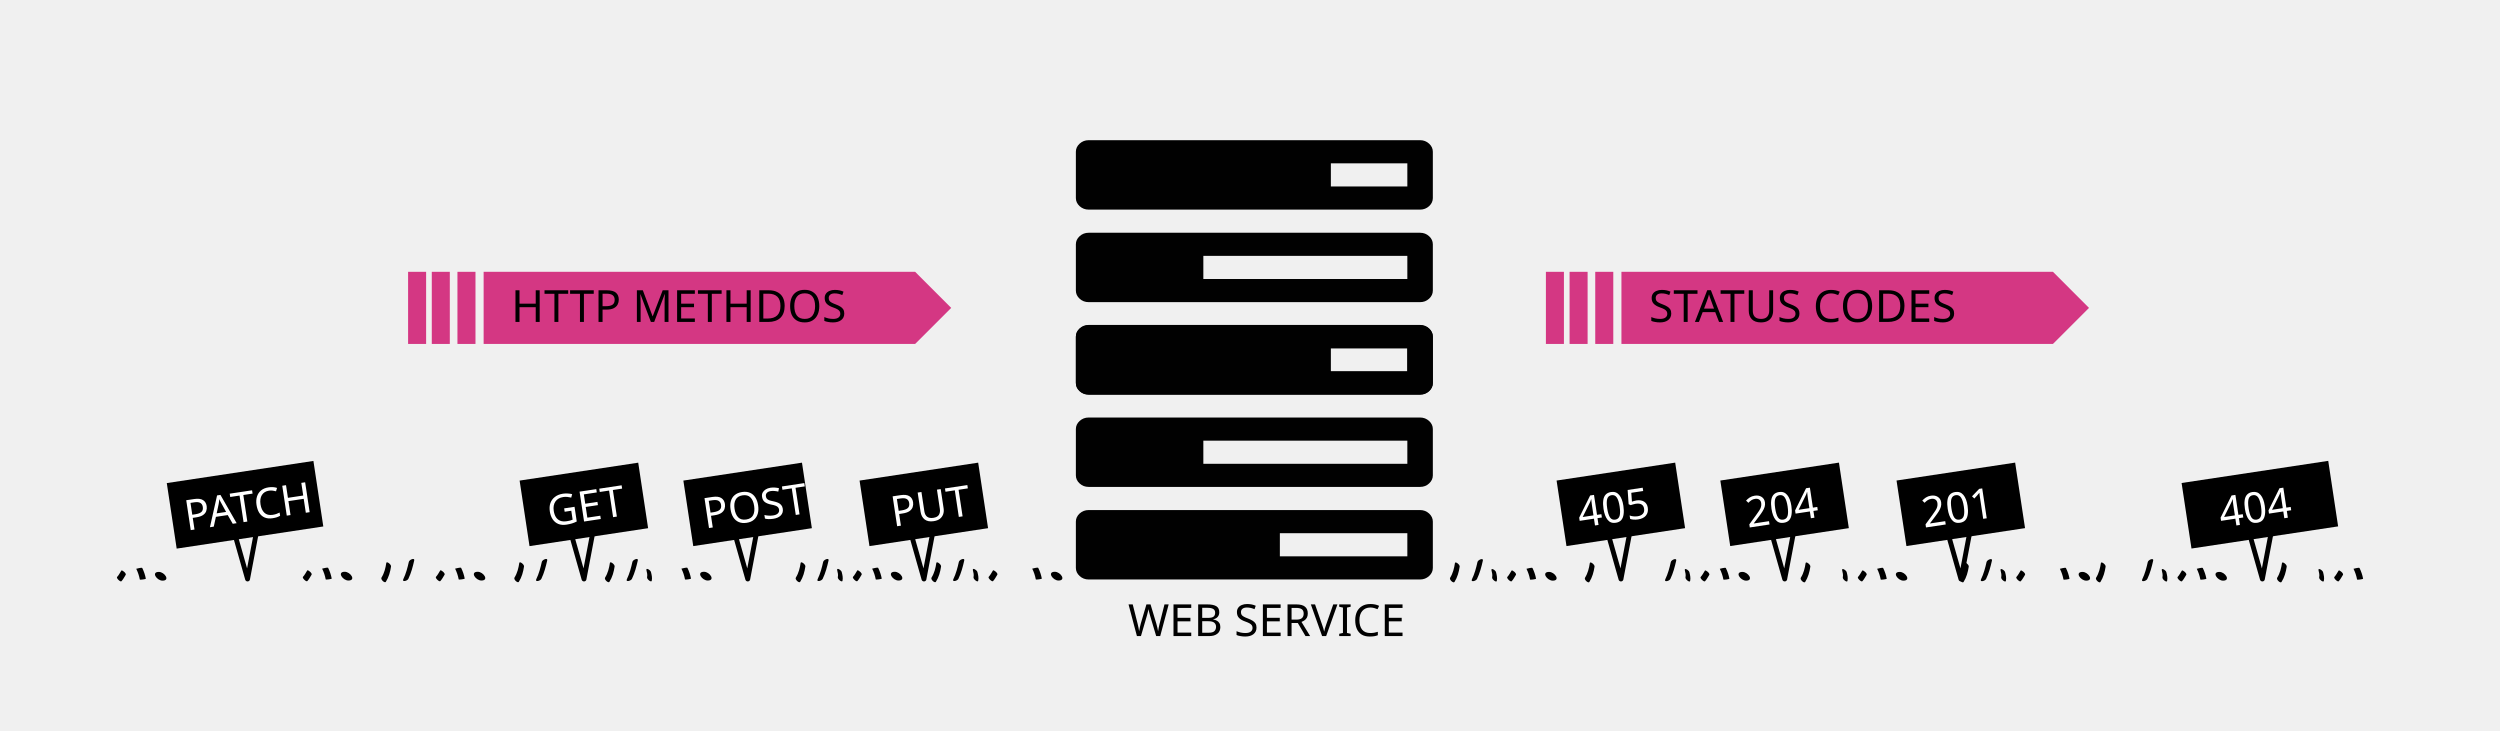
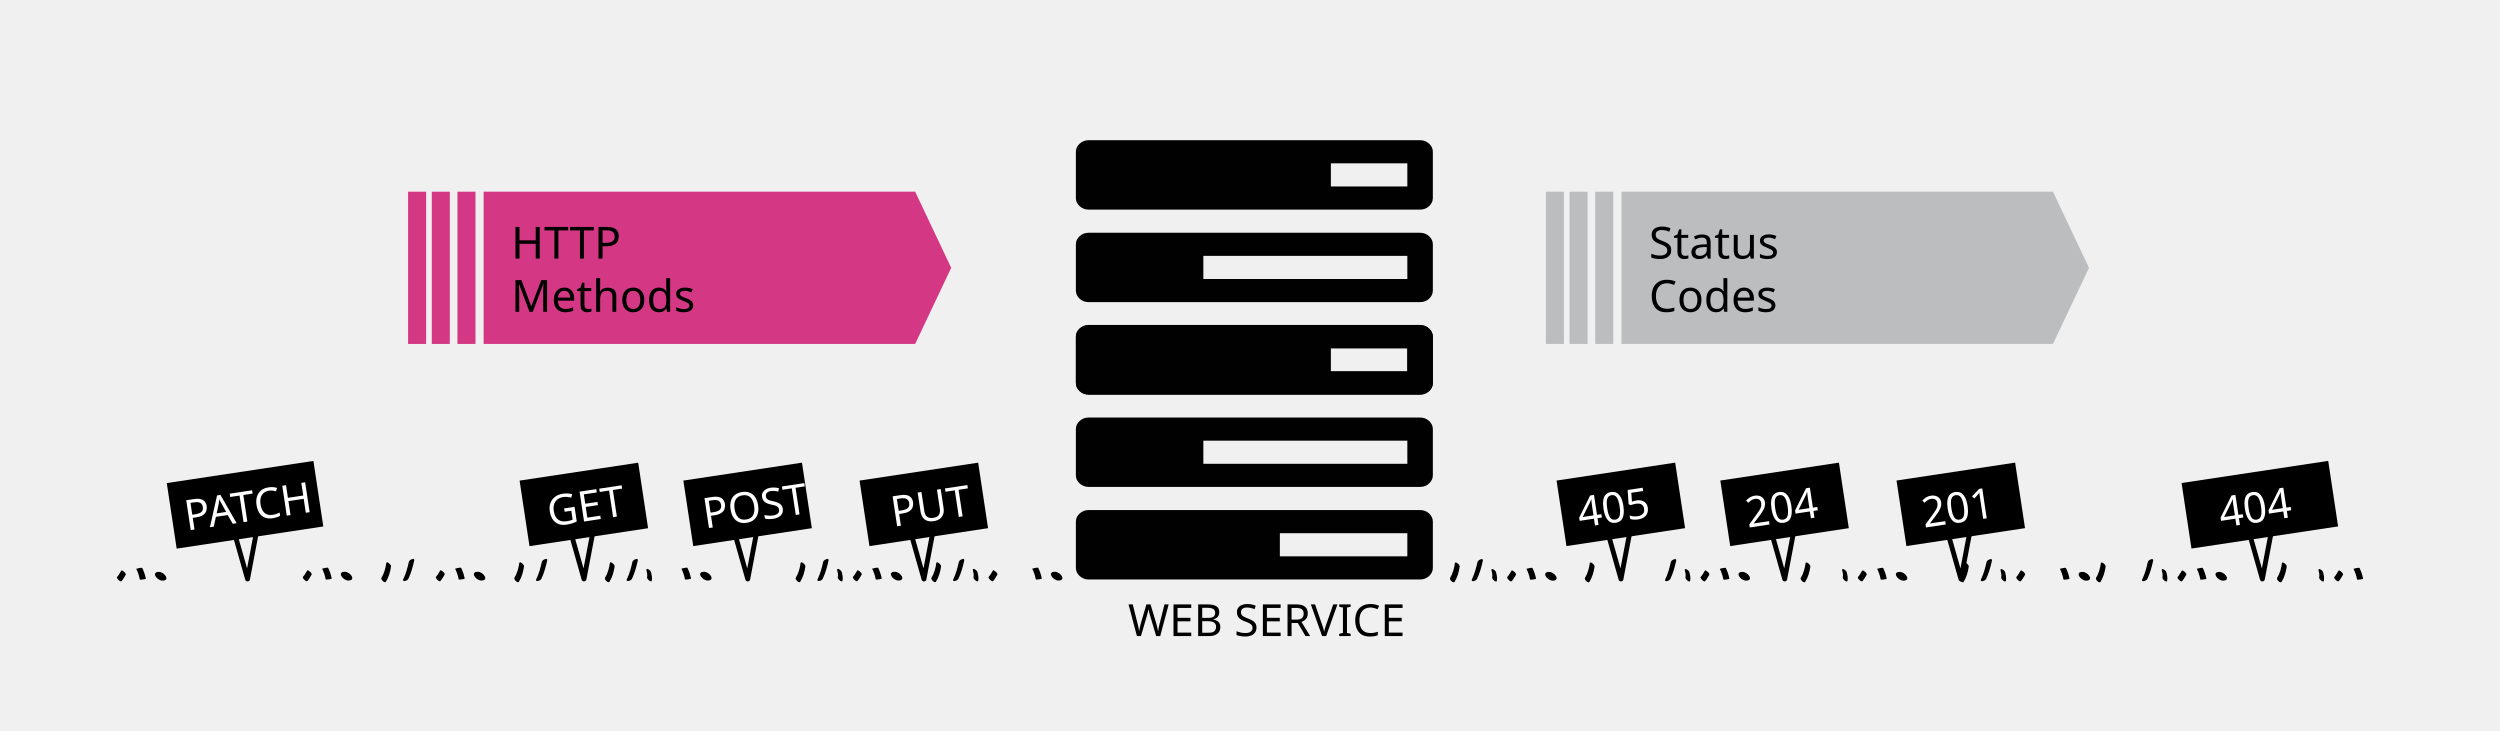
<svg xmlns="http://www.w3.org/2000/svg" version="1.1" id="Layer_2" x="0px" y="0px" width="513px" height="150px" viewBox="0 0 513 150" enable-background="new 0 0 513 150" xml:space="preserve">
  <g>
    <g>
-       <path d="M192.038,119.399c0.608-0.961,0.901-2.037,1.07-3.153c0.064-0.425-0.907-1.154-0.971-0.734    c-0.158,1.047-0.412,2.102-0.984,3.005C190.903,118.911,191.83,119.728,192.038,119.399L192.038,119.399z" />
+       <path d="M192.038,119.398c0.608-0.961,0.901-2.037,1.07-3.152c0.064-0.426-0.907-1.154-0.971-0.734    c-0.158,1.047-0.412,2.103-0.984,3.006C190.903,118.911,191.83,119.729,192.038,119.398L192.038,119.398z" />
    </g>
  </g>
  <g>
    <g>
      <path d="M196.66,118.78c0.581-1.205,0.915-2.483,1.207-3.784c0.138-0.617-1.004-0.16-1.107,0.301    c-0.273,1.221-0.588,2.413-1.135,3.544C195.304,119.508,196.451,119.212,196.66,118.78L196.66,118.78z" />
    </g>
  </g>
  <g>
    <g>
-       <path d="M200.726,119.184c0.131-0.634-0.009-1.203-0.165-1.818c-0.093-0.368-1.092-1.012-0.92-0.334    c0.121,0.479,0.228,0.913,0.126,1.406C199.683,118.842,200.642,119.592,200.726,119.184L200.726,119.184z" />
-     </g>
-   </g>
-   <g>
-     <g>
-       <path d="M203.772,119.247c0.37-0.396,0.593-0.867,0.88-1.319c0.189-0.297-0.767-1.075-0.895-0.873    c-0.288,0.453-0.51,0.924-0.88,1.319C202.668,118.599,203.57,119.463,203.772,119.247L203.772,119.247z" />
-     </g>
-   </g>
-   <g>
-     <g>
-       <path d="M213.783,118.736c-0.14-0.771-0.389-1.497-0.732-2.199c-0.098-0.201-1.226,0.18-1.24,0.148    c0.343,0.703,0.592,1.429,0.732,2.199C212.564,119.007,213.797,118.812,213.783,118.736L213.783,118.736z" />
+       <path d="M200.726,119.184c0.131-0.634-0.009-1.203-0.165-1.817c-0.093-0.368-1.092-1.013-0.92-0.334    c0.121,0.479,0.228,0.913,0.126,1.405C199.683,118.842,200.642,119.592,200.726,119.184L200.726,119.184z" />
+     </g>
+   </g>
+   <g>
+     <g>
+       <path d="M203.772,119.247c0.37-0.396,0.593-0.867,0.88-1.319c0.189-0.297-0.767-1.074-0.895-0.873    c-0.288,0.453-0.51,0.924-0.88,1.319C202.668,118.6,203.57,119.463,203.772,119.247L203.772,119.247z" />
+     </g>
+   </g>
+   <g>
+     <g>
+       <path d="M213.783,118.736c-0.14-0.771-0.389-1.497-0.732-2.199c-0.098-0.201-1.226,0.18-1.24,0.148    c0.343,0.703,0.592,1.429,0.732,2.198C212.564,119.007,213.797,118.812,213.783,118.736L213.783,118.736z" />
    </g>
  </g>
  <g>
    <g>
      <path d="M217.206,119.124c1.636,0,0.419-1.797-0.756-1.797C214.814,117.327,216.031,119.124,217.206,119.124L217.206,119.124z" />
    </g>
  </g>
  <g>
    <g>
-       <path d="M164.193,119.399c0.608-0.961,0.901-2.037,1.07-3.153c0.064-0.425-0.907-1.154-0.971-0.734    c-0.158,1.047-0.412,2.102-0.984,3.005C163.059,118.911,163.985,119.728,164.193,119.399L164.193,119.399z" />
+       <path d="M164.193,119.398c0.608-0.961,0.901-2.037,1.07-3.152c0.064-0.426-0.907-1.154-0.971-0.734    c-0.158,1.047-0.412,2.103-0.984,3.006C163.059,118.911,163.985,119.729,164.193,119.398L164.193,119.398z" />
    </g>
  </g>
  <g>
    <g>
      <path d="M168.815,118.78c0.581-1.205,0.915-2.483,1.207-3.784c0.138-0.617-1.004-0.16-1.107,0.301    c-0.273,1.221-0.588,2.413-1.135,3.544C167.459,119.508,168.606,119.212,168.815,118.78L168.815,118.78z" />
    </g>
  </g>
  <g>
    <g>
-       <path d="M172.881,119.184c0.131-0.634-0.009-1.203-0.165-1.818c-0.093-0.368-1.092-1.012-0.92-0.334    c0.121,0.479,0.228,0.913,0.126,1.406C171.838,118.842,172.797,119.592,172.881,119.184L172.881,119.184z" />
-     </g>
-   </g>
-   <g>
-     <g>
-       <path d="M175.928,119.247c0.37-0.396,0.593-0.867,0.88-1.319c0.189-0.297-0.767-1.075-0.895-0.873    c-0.288,0.453-0.51,0.924-0.88,1.319C174.823,118.599,175.726,119.463,175.928,119.247L175.928,119.247z" />
-     </g>
-   </g>
-   <g>
-     <g>
-       <path d="M180.938,118.736c-0.14-0.771-0.389-1.497-0.732-2.199c-0.098-0.201-1.226,0.18-1.24,0.148    c0.343,0.703,0.592,1.429,0.732,2.199C179.72,119.007,180.952,118.812,180.938,118.736L180.938,118.736z" />
+       <path d="M172.881,119.184c0.131-0.634-0.009-1.203-0.165-1.817c-0.093-0.368-1.092-1.013-0.92-0.334    c0.121,0.479,0.228,0.913,0.126,1.405C171.838,118.842,172.797,119.592,172.881,119.184L172.881,119.184z" />
+     </g>
+   </g>
+   <g>
+     <g>
+       <path d="M175.928,119.247c0.37-0.396,0.593-0.867,0.88-1.319c0.189-0.297-0.767-1.074-0.895-0.873    c-0.288,0.453-0.51,0.924-0.88,1.319C174.823,118.6,175.726,119.463,175.928,119.247L175.928,119.247z" />
+     </g>
+   </g>
+   <g>
+     <g>
+       <path d="M180.938,118.736c-0.14-0.771-0.389-1.497-0.732-2.199c-0.098-0.201-1.226,0.18-1.24,0.148    c0.343,0.703,0.592,1.429,0.732,2.198C179.72,119.007,180.952,118.812,180.938,118.736L180.938,118.736z" />
    </g>
  </g>
  <g>
    <g>
      <path d="M184.361,119.124c1.636,0,0.419-1.797-0.756-1.797C181.97,117.327,183.187,119.124,184.361,119.124L184.361,119.124z" />
    </g>
  </g>
  <g>
    <g>
-       <path d="M106.46,119.399c0.608-0.961,0.901-2.037,1.07-3.153c0.064-0.425-0.907-1.154-0.971-0.734    c-0.158,1.047-0.412,2.102-0.984,3.005C105.325,118.911,106.252,119.728,106.46,119.399L106.46,119.399z" />
+       <path d="M106.46,119.398c0.608-0.961,0.901-2.037,1.07-3.152c0.064-0.426-0.907-1.154-0.971-0.734    c-0.158,1.047-0.412,2.103-0.984,3.006C105.325,118.911,106.252,119.729,106.46,119.398L106.46,119.398z" />
    </g>
  </g>
  <g>
    <g>
      <path d="M111.082,118.78c0.581-1.205,0.915-2.483,1.207-3.784c0.138-0.617-1.004-0.16-1.107,0.301    c-0.273,1.221-0.588,2.413-1.135,3.544C109.726,119.508,110.873,119.212,111.082,118.78L111.082,118.78z" />
    </g>
  </g>
  <g>
    <g>
-       <path d="M90.35,119.247c0.37-0.396,0.593-0.867,0.88-1.319c0.189-0.297-0.767-1.075-0.895-0.873    c-0.288,0.453-0.51,0.924-0.88,1.319C89.245,118.599,90.147,119.463,90.35,119.247L90.35,119.247z" />
-     </g>
-   </g>
-   <g>
-     <g>
-       <path d="M95.36,118.736c-0.14-0.771-0.389-1.497-0.732-2.199c-0.098-0.201-1.226,0.18-1.24,0.148    c0.343,0.703,0.592,1.429,0.732,2.199C94.142,119.007,95.374,118.812,95.36,118.736L95.36,118.736z" />
+       <path d="M90.35,119.247c0.37-0.396,0.593-0.867,0.88-1.319c0.189-0.297-0.767-1.074-0.895-0.873    c-0.288,0.453-0.51,0.924-0.88,1.319C89.245,118.6,90.147,119.463,90.35,119.247L90.35,119.247z" />
+     </g>
+   </g>
+   <g>
+     <g>
+       <path d="M95.36,118.736c-0.14-0.771-0.389-1.497-0.732-2.199c-0.098-0.201-1.226,0.18-1.24,0.148    c0.343,0.703,0.592,1.429,0.732,2.198C94.142,119.007,95.374,118.812,95.36,118.736L95.36,118.736z" />
    </g>
  </g>
  <g>
    <g>
      <path d="M98.783,119.124c1.636,0,0.419-1.797-0.756-1.797C96.392,117.327,97.608,119.124,98.783,119.124L98.783,119.124z" />
    </g>
  </g>
  <g>
    <g>
-       <path d="M79.17,119.399c0.608-0.961,0.901-2.037,1.07-3.153c0.064-0.425-0.907-1.154-0.971-0.734    c-0.158,1.047-0.412,2.102-0.984,3.005C78.036,118.911,78.962,119.728,79.17,119.399L79.17,119.399z" />
+       <path d="M79.17,119.398c0.608-0.961,0.901-2.037,1.07-3.152c0.064-0.426-0.907-1.154-0.971-0.734    c-0.158,1.047-0.412,2.103-0.984,3.006C78.036,118.911,78.962,119.729,79.17,119.398L79.17,119.398z" />
    </g>
  </g>
  <g>
    <g>
      <path d="M83.792,118.78c0.581-1.205,0.915-2.483,1.207-3.784c0.138-0.617-1.004-0.16-1.107,0.301    c-0.273,1.221-0.588,2.413-1.135,3.544C82.436,119.508,83.583,119.212,83.792,118.78L83.792,118.78z" />
    </g>
  </g>
  <g>
    <g>
-       <path d="M63.06,119.247c0.37-0.396,0.593-0.867,0.88-1.319c0.189-0.297-0.767-1.075-0.895-0.873    c-0.288,0.453-0.51,0.924-0.88,1.319C61.956,118.599,62.858,119.463,63.06,119.247L63.06,119.247z" />
-     </g>
-   </g>
-   <g>
-     <g>
-       <path d="M68.071,118.736c-0.14-0.771-0.389-1.497-0.732-2.199c-0.098-0.201-1.226,0.18-1.24,0.148    c0.343,0.703,0.592,1.429,0.732,2.199C66.852,119.007,68.084,118.812,68.071,118.736L68.071,118.736z" />
+       <path d="M63.06,119.247c0.37-0.396,0.593-0.867,0.88-1.319c0.189-0.297-0.767-1.074-0.895-0.873    c-0.288,0.453-0.51,0.924-0.88,1.319C61.956,118.6,62.858,119.463,63.06,119.247L63.06,119.247z" />
+     </g>
+   </g>
+   <g>
+     <g>
+       <path d="M68.071,118.736c-0.14-0.771-0.389-1.497-0.732-2.199c-0.098-0.201-1.226,0.18-1.24,0.148    c0.343,0.703,0.592,1.429,0.732,2.198C66.852,119.007,68.084,118.812,68.071,118.736L68.071,118.736z" />
    </g>
  </g>
  <g>
    <g>
      <path d="M71.494,119.124c1.636,0,0.419-1.797-0.756-1.797C69.102,117.327,70.319,119.124,71.494,119.124L71.494,119.124z" />
    </g>
  </g>
  <g>
    <g>
-       <path d="M125.051,119.399c0.608-0.961,0.901-2.037,1.07-3.153c0.064-0.425-0.907-1.154-0.971-0.734    c-0.158,1.047-0.412,2.102-0.984,3.005C123.916,118.911,124.843,119.728,125.051,119.399L125.051,119.399z" />
+       <path d="M125.051,119.398c0.608-0.961,0.901-2.037,1.07-3.152c0.064-0.426-0.907-1.154-0.971-0.734    c-0.158,1.047-0.412,2.103-0.984,3.006C123.916,118.911,124.843,119.729,125.051,119.398L125.051,119.398z" />
    </g>
  </g>
  <g>
    <g>
      <path d="M129.673,118.78c0.581-1.205,0.915-2.483,1.207-3.784c0.138-0.617-1.004-0.16-1.107,0.301    c-0.273,1.221-0.588,2.413-1.135,3.544C128.316,119.508,129.464,119.212,129.673,118.78L129.673,118.78z" />
    </g>
  </g>
  <g>
    <g>
-       <path d="M133.738,119.184c0.131-0.634-0.009-1.203-0.165-1.818c-0.093-0.368-1.092-1.012-0.92-0.334    c0.121,0.479,0.228,0.913,0.126,1.406C132.695,118.842,133.654,119.592,133.738,119.184L133.738,119.184z" />
-     </g>
-   </g>
-   <g>
-     <g>
-       <path d="M141.796,118.736c-0.14-0.771-0.389-1.497-0.732-2.199c-0.098-0.201-1.226,0.18-1.24,0.148    c0.343,0.703,0.592,1.429,0.732,2.199C140.577,119.007,141.81,118.812,141.796,118.736L141.796,118.736z" />
+       <path d="M133.738,119.184c0.131-0.634-0.009-1.203-0.165-1.817c-0.093-0.368-1.092-1.013-0.92-0.334    c0.121,0.479,0.228,0.913,0.126,1.405C132.695,118.842,133.654,119.592,133.738,119.184L133.738,119.184z" />
+     </g>
+   </g>
+   <g>
+     <g>
+       <path d="M141.796,118.736c-0.14-0.771-0.389-1.497-0.732-2.199c-0.098-0.201-1.226,0.18-1.24,0.148    c0.343,0.703,0.592,1.429,0.732,2.198C140.577,119.007,141.81,118.812,141.796,118.736L141.796,118.736z" />
    </g>
  </g>
  <g>
    <g>
      <path d="M145.219,119.124c1.636,0,0.419-1.797-0.756-1.797C142.827,117.327,144.044,119.124,145.219,119.124L145.219,119.124z" />
    </g>
  </g>
  <g>
    <g>
-       <path d="M298.456,119.427c0.608-0.96,0.901-2.036,1.07-3.152c0.064-0.425-0.907-1.154-0.971-0.734    c-0.158,1.046-0.412,2.101-0.984,3.004C297.321,118.938,298.248,119.755,298.456,119.427L298.456,119.427z" />
-     </g>
-   </g>
-   <g>
-     <g>
-       <path d="M303.077,118.808c0.582-1.204,0.916-2.483,1.208-3.783c0.138-0.617-1.004-0.16-1.107,0.301    c-0.273,1.221-0.588,2.412-1.136,3.543C301.72,119.535,302.868,119.239,303.077,118.808L303.077,118.808z" />
-     </g>
-   </g>
-   <g>
-     <g>
-       <path d="M307.144,119.211c0.131-0.634-0.01-1.203-0.165-1.818c-0.093-0.368-1.092-1.012-0.92-0.334    c0.12,0.479,0.228,0.913,0.126,1.406C306.101,118.869,307.06,119.619,307.144,119.211L307.144,119.211z" />
-     </g>
-   </g>
-   <g>
-     <g>
-       <path d="M310.19,119.274c0.371-0.395,0.592-0.866,0.88-1.318c0.189-0.297-0.766-1.075-0.895-0.873    c-0.288,0.452-0.51,0.924-0.88,1.318C309.086,118.626,309.987,119.49,310.19,119.274L310.19,119.274z" />
-     </g>
-   </g>
-   <g>
-     <g>
-       <path d="M315.201,118.764c-0.14-0.77-0.389-1.496-0.732-2.198c-0.099-0.202-1.226,0.18-1.24,0.148    c0.343,0.702,0.592,1.429,0.732,2.198C313.982,119.034,315.215,118.839,315.201,118.764L315.201,118.764z" />
-     </g>
-   </g>
-   <g>
-     <g>
-       <path d="M318.624,119.151c1.636,0,0.419-1.797-0.756-1.797C316.232,117.354,317.449,119.151,318.624,119.151L318.624,119.151z" />
-     </g>
-   </g>
-   <g>
-     <g>
-       <path d="M326.132,119.427c0.608-0.96,0.901-2.036,1.07-3.152c0.064-0.425-0.907-1.154-0.971-0.734    c-0.158,1.046-0.412,2.101-0.984,3.004C324.997,118.938,325.924,119.755,326.132,119.427L326.132,119.427z" />
-     </g>
-   </g>
-   <g>
-     <g>
-       <path d="M342.753,118.808c0.582-1.204,0.916-2.483,1.208-3.783c0.138-0.617-1.004-0.16-1.107,0.301    c-0.273,1.221-0.588,2.412-1.136,3.543C341.396,119.535,342.544,119.239,342.753,118.808L342.753,118.808z" />
-     </g>
-   </g>
-   <g>
-     <g>
-       <path d="M346.819,119.211c0.131-0.634-0.01-1.203-0.165-1.818c-0.093-0.368-1.092-1.012-0.92-0.334    c0.12,0.479,0.228,0.913,0.126,1.406C345.776,118.869,346.735,119.619,346.819,119.211L346.819,119.211z" />
-     </g>
-   </g>
-   <g>
-     <g>
-       <path d="M349.866,119.274c0.371-0.395,0.592-0.866,0.88-1.318c0.189-0.297-0.766-1.075-0.895-0.873    c-0.288,0.452-0.51,0.924-0.88,1.318C348.762,118.626,349.663,119.49,349.866,119.274L349.866,119.274z" />
-     </g>
-   </g>
-   <g>
-     <g>
-       <path d="M354.877,118.764c-0.14-0.77-0.389-1.496-0.732-2.198c-0.099-0.202-1.226,0.18-1.24,0.148    c0.343,0.702,0.592,1.429,0.732,2.198C353.658,119.034,354.891,118.839,354.877,118.764L354.877,118.764z" />
-     </g>
-   </g>
-   <g>
-     <g>
-       <path d="M358.3,119.151c1.636,0,0.419-1.797-0.756-1.797C355.908,117.354,357.125,119.151,358.3,119.151L358.3,119.151z" />
-     </g>
-   </g>
-   <g>
-     <g>
-       <path d="M370.415,119.427c0.608-0.96,0.901-2.036,1.07-3.152c0.064-0.425-0.907-1.154-0.971-0.734    c-0.158,1.046-0.412,2.101-0.984,3.004C369.28,118.938,370.207,119.755,370.415,119.427L370.415,119.427z" />
-     </g>
-   </g>
-   <g>
-     <g>
-       <path d="M379.103,119.211c0.131-0.634-0.01-1.203-0.165-1.818c-0.093-0.368-1.092-1.012-0.92-0.334    c0.12,0.479,0.228,0.913,0.126,1.406C378.06,118.869,379.019,119.619,379.103,119.211L379.103,119.211z" />
-     </g>
-   </g>
-   <g>
-     <g>
-       <path d="M382.149,119.274c0.371-0.395,0.592-0.866,0.88-1.318c0.189-0.297-0.766-1.075-0.895-0.873    c-0.288,0.452-0.51,0.924-0.88,1.318C381.045,118.626,381.946,119.49,382.149,119.274L382.149,119.274z" />
-     </g>
-   </g>
-   <g>
-     <g>
-       <path d="M387.16,118.764c-0.14-0.77-0.389-1.496-0.732-2.198c-0.099-0.202-1.226,0.18-1.24,0.148    c0.343,0.702,0.592,1.429,0.732,2.198C385.941,119.034,387.174,118.839,387.16,118.764L387.16,118.764z" />
-     </g>
-   </g>
-   <g>
-     <g>
-       <path d="M390.583,119.151c1.636,0,0.419-1.797-0.756-1.797C388.191,117.354,389.408,119.151,390.583,119.151L390.583,119.151z" />
-     </g>
-   </g>
-   <g>
-     <g>
-       <path d="M402.92,119.427c0.608-0.96,0.901-2.036,1.07-3.152c0.064-0.425-0.907-1.154-0.971-0.734    c-0.158,1.046-0.412,2.101-0.984,3.004C401.785,118.938,402.712,119.755,402.92,119.427L402.92,119.427z" />
-     </g>
-   </g>
-   <g>
-     <g>
-       <path d="M407.541,118.808c0.582-1.204,0.916-2.483,1.208-3.783c0.138-0.617-1.004-0.16-1.107,0.301    c-0.273,1.221-0.588,2.412-1.136,3.543C406.184,119.535,407.332,119.239,407.541,118.808L407.541,118.808z" />
-     </g>
-   </g>
-   <g>
-     <g>
-       <path d="M411.607,119.211c0.131-0.634-0.01-1.203-0.165-1.818c-0.093-0.368-1.092-1.012-0.92-0.334    c0.12,0.479,0.228,0.913,0.126,1.406C410.564,118.869,411.523,119.619,411.607,119.211L411.607,119.211z" />
-     </g>
-   </g>
-   <g>
-     <g>
-       <path d="M414.654,119.274c0.371-0.395,0.592-0.866,0.88-1.318c0.189-0.297-0.766-1.075-0.895-0.873    c-0.288,0.452-0.51,0.924-0.88,1.318C413.55,118.626,414.451,119.49,414.654,119.274L414.654,119.274z" />
-     </g>
-   </g>
-   <g>
-     <g>
-       <path d="M424.665,118.764c-0.14-0.77-0.389-1.496-0.732-2.198c-0.099-0.202-1.226,0.18-1.24,0.148    c0.343,0.702,0.592,1.429,0.732,2.198C423.446,119.034,424.679,118.839,424.665,118.764L424.665,118.764z" />
-     </g>
-   </g>
-   <g>
-     <g>
-       <path d="M428.088,119.151c1.636,0,0.419-1.797-0.756-1.797C425.696,117.354,426.913,119.151,428.088,119.151L428.088,119.151z" />
-     </g>
-   </g>
-   <g>
-     <g>
-       <path d="M431.005,119.427c0.608-0.96,0.901-2.036,1.07-3.152c0.064-0.425-0.907-1.154-0.971-0.734    c-0.158,1.046-0.412,2.101-0.984,3.004C429.87,118.938,430.797,119.755,431.005,119.427L431.005,119.427z" />
-     </g>
-   </g>
-   <g>
-     <g>
-       <path d="M440.626,118.808c0.582-1.204,0.916-2.483,1.208-3.783c0.138-0.617-1.004-0.16-1.107,0.301    c-0.273,1.221-0.588,2.412-1.136,3.543C439.269,119.535,440.417,119.239,440.626,118.808L440.626,118.808z" />
-     </g>
-   </g>
-   <g>
-     <g>
-       <path d="M444.692,119.211c0.131-0.634-0.01-1.203-0.165-1.818c-0.093-0.368-1.092-1.012-0.92-0.334    c0.12,0.479,0.228,0.913,0.126,1.406C443.649,118.869,444.608,119.619,444.692,119.211L444.692,119.211z" />
-     </g>
-   </g>
-   <g>
-     <g>
-       <path d="M447.739,119.274c0.371-0.395,0.592-0.866,0.88-1.318c0.189-0.297-0.766-1.075-0.895-0.873    c-0.288,0.452-0.51,0.924-0.88,1.318C446.635,118.626,447.536,119.49,447.739,119.274L447.739,119.274z" />
-     </g>
-   </g>
-   <g>
-     <g>
-       <path d="M452.75,118.764c-0.14-0.77-0.389-1.496-0.732-2.198c-0.099-0.202-1.226,0.18-1.24,0.148    c0.343,0.702,0.592,1.429,0.732,2.198C451.531,119.034,452.764,118.839,452.75,118.764L452.75,118.764z" />
-     </g>
-   </g>
-   <g>
-     <g>
-       <path d="M456.173,119.151c1.636,0,0.419-1.797-0.756-1.797C453.781,117.354,454.998,119.151,456.173,119.151L456.173,119.151z" />
-     </g>
-   </g>
-   <g>
-     <g>
-       <path d="M468.165,119.427c0.608-0.96,0.901-2.036,1.07-3.152c0.064-0.425-0.907-1.154-0.971-0.734    c-0.158,1.046-0.412,2.101-0.984,3.004C467.03,118.938,467.957,119.755,468.165,119.427L468.165,119.427z" />
-     </g>
-   </g>
-   <g>
-     <g>
-       <path d="M476.853,119.211c0.131-0.634-0.01-1.203-0.165-1.818c-0.093-0.368-1.092-1.012-0.92-0.334    c0.12,0.479,0.228,0.913,0.126,1.406C475.81,118.869,476.769,119.619,476.853,119.211L476.853,119.211z" />
-     </g>
-   </g>
-   <g>
-     <g>
-       <path d="M479.899,119.274c0.371-0.395,0.592-0.866,0.88-1.318c0.189-0.297-0.766-1.075-0.895-0.873    c-0.288,0.452-0.51,0.924-0.88,1.318C478.795,118.626,479.696,119.49,479.899,119.274L479.899,119.274z" />
-     </g>
-   </g>
-   <g>
-     <g>
-       <path d="M484.91,118.764c-0.14-0.77-0.389-1.496-0.732-2.198c-0.099-0.202-1.226,0.18-1.24,0.148    c0.343,0.702,0.592,1.429,0.732,2.198C483.691,119.034,484.924,118.839,484.91,118.764L484.91,118.764z" />
-     </g>
-   </g>
-   <g>
-     <polygon fill="#D43783" points="99.242,55.776 99.242,70.576 187.788,70.576 195.188,63.178 187.788,55.776  " />
-     <rect x="83.741" y="55.777" fill="#D43783" width="3.699" height="14.8" />
-     <rect x="88.602" y="55.777" fill="#D43783" width="3.699" height="14.8" />
-     <rect x="93.868" y="55.777" fill="#D43783" width="3.701" height="14.8" />
-   </g>
-   <g>
-     <path fill="#010101" d="M294.019,69.061v9.493c0,0.643-0.262,1.196-0.774,1.671c-0.513,0.465-1.133,0.703-1.836,0.703h-68.023   c-0.71,0-1.323-0.238-1.843-0.703c-0.512-0.475-0.774-1.028-0.774-1.671v-9.493c0-0.65,0.263-1.201,0.774-1.674   c0.52-0.47,1.133-0.708,1.843-0.708h68.023c0.703,0,1.323,0.238,1.836,0.708C293.757,67.859,294.019,68.41,294.019,69.061z    M294.019,88.045v9.498c0,0.638-0.262,1.201-0.774,1.666c-0.513,0.478-1.133,0.703-1.836,0.703h-68.023   c-0.71,0-1.323-0.226-1.843-0.703c-0.512-0.465-0.774-1.028-0.774-1.666v-9.498c0-0.638,0.263-1.201,0.774-1.666   c0.52-0.47,1.133-0.703,1.843-0.703h68.023c0.703,0,1.323,0.233,1.836,0.703C293.757,86.844,294.019,87.407,294.019,88.045z    M294.019,107.037v9.493c0,0.647-0.262,1.201-0.774,1.671c-0.513,0.472-1.133,0.708-1.836,0.708h-68.023   c-0.71,0-1.323-0.236-1.843-0.708c-0.512-0.47-0.774-1.023-0.774-1.671v-9.493c0-0.643,0.263-1.196,0.774-1.671   c0.52-0.465,1.133-0.703,1.843-0.703h68.023c0.703,0,1.323,0.238,1.836,0.703C293.757,105.841,294.019,106.395,294.019,107.037z    M246.925,95.169h41.86v-4.75h-41.86V95.169z M262.628,114.161h26.157v-4.75h-26.157V114.161z M273.094,76.177h15.691v-4.748   h-15.691V76.177z" />
-     <path fill="#010101" d="M294.019,31.145v9.493c0,0.643-0.262,1.196-0.774,1.671c-0.513,0.467-1.133,0.703-1.836,0.703h-68.023   c-0.71,0-1.323-0.236-1.843-0.703c-0.512-0.475-0.774-1.028-0.774-1.671v-9.493c0-0.647,0.263-1.201,0.774-1.671   c0.52-0.47,1.133-0.708,1.843-0.708h68.023c0.703,0,1.323,0.238,1.836,0.708S294.019,30.497,294.019,31.145z M294.019,50.132v9.496   c0,0.64-0.262,1.203-0.774,1.668c-0.513,0.475-1.133,0.703-1.836,0.703h-68.023c-0.71,0-1.323-0.229-1.843-0.703   c-0.512-0.465-0.774-1.028-0.774-1.668v-9.496c0-0.638,0.263-1.201,0.774-1.666c0.52-0.473,1.133-0.703,1.843-0.703h68.023   c0.703,0,1.323,0.23,1.836,0.703C293.757,48.931,294.019,49.494,294.019,50.132z M294.019,69.124v9.49   c0,0.65-0.262,1.201-0.774,1.674c-0.513,0.47-1.133,0.708-1.836,0.708h-68.023c-0.71,0-1.323-0.238-1.843-0.708   c-0.512-0.473-0.774-1.023-0.774-1.674v-9.49c0-0.646,0.263-1.196,0.774-1.674c0.52-0.465,1.133-0.703,1.843-0.703h68.023   c0.703,0,1.323,0.238,1.836,0.703C293.757,67.928,294.019,68.479,294.019,69.124z M246.925,57.254h41.86v-4.748h-41.86V57.254z    M262.628,76.246h26.157v-4.748h-26.157V76.246z M273.094,38.264h15.691v-4.75h-15.691V38.264z" />
+       <path d="M298.456,119.427c0.608-0.96,0.901-2.036,1.069-3.151c0.064-0.426-0.906-1.154-0.971-0.734    c-0.158,1.046-0.412,2.102-0.984,3.004C297.32,118.938,298.248,119.755,298.456,119.427L298.456,119.427z" />
+     </g>
+   </g>
+   <g>
+     <g>
+       <path d="M303.077,118.809c0.582-1.205,0.916-2.483,1.208-3.783c0.138-0.617-1.004-0.16-1.107,0.301    c-0.273,1.221-0.588,2.412-1.136,3.543C301.721,119.535,302.868,119.239,303.077,118.809L303.077,118.809z" />
+     </g>
+   </g>
+   <g>
+     <g>
+       <path d="M307.144,119.211c0.132-0.634-0.01-1.203-0.165-1.818c-0.093-0.367-1.092-1.012-0.92-0.334    c0.12,0.479,0.229,0.914,0.126,1.406C306.101,118.869,307.06,119.619,307.144,119.211L307.144,119.211z" />
+     </g>
+   </g>
+   <g>
+     <g>
+       <path d="M310.19,119.273c0.37-0.395,0.592-0.865,0.88-1.317c0.188-0.297-0.767-1.075-0.896-0.873    c-0.288,0.452-0.51,0.924-0.88,1.317C309.086,118.626,309.987,119.49,310.19,119.273L310.19,119.273z" />
+     </g>
+   </g>
+   <g>
+     <g>
+       <path d="M315.201,118.764c-0.141-0.77-0.39-1.496-0.732-2.197c-0.099-0.202-1.226,0.18-1.24,0.147    c0.344,0.702,0.593,1.429,0.732,2.198C313.982,119.034,315.215,118.839,315.201,118.764L315.201,118.764z" />
+     </g>
+   </g>
+   <g>
+     <g>
+       <path d="M318.624,119.15c1.636,0,0.419-1.797-0.756-1.797C316.232,117.354,317.449,119.15,318.624,119.15L318.624,119.15z" />
+     </g>
+   </g>
+   <g>
+     <g>
+       <path d="M326.132,119.427c0.608-0.96,0.901-2.036,1.07-3.151c0.063-0.426-0.907-1.154-0.971-0.734    c-0.158,1.046-0.412,2.102-0.984,3.004C324.997,118.938,325.924,119.755,326.132,119.427L326.132,119.427z" />
+     </g>
+   </g>
+   <g>
+     <g>
+       <path d="M342.753,118.809c0.582-1.205,0.916-2.483,1.208-3.783c0.138-0.617-1.004-0.16-1.107,0.301    c-0.272,1.221-0.588,2.412-1.136,3.543C341.396,119.535,342.544,119.239,342.753,118.809L342.753,118.809z" />
+     </g>
+   </g>
+   <g>
+     <g>
+       <path d="M346.819,119.211c0.131-0.634-0.011-1.203-0.165-1.818c-0.094-0.367-1.093-1.012-0.92-0.334    c0.119,0.479,0.228,0.914,0.126,1.406C345.776,118.869,346.735,119.619,346.819,119.211L346.819,119.211z" />
+     </g>
+   </g>
+   <g>
+     <g>
+       <path d="M349.866,119.273c0.371-0.395,0.592-0.865,0.88-1.317c0.188-0.297-0.766-1.075-0.896-0.873    c-0.287,0.452-0.51,0.924-0.88,1.317C348.762,118.626,349.663,119.49,349.866,119.273L349.866,119.273z" />
+     </g>
+   </g>
+   <g>
+     <g>
+       <path d="M354.877,118.764c-0.14-0.77-0.389-1.496-0.732-2.197c-0.099-0.202-1.226,0.18-1.239,0.147    c0.343,0.702,0.592,1.429,0.731,2.198C353.658,119.034,354.891,118.839,354.877,118.764L354.877,118.764z" />
+     </g>
+   </g>
+   <g>
+     <g>
+       <path d="M358.3,119.15c1.636,0,0.419-1.797-0.756-1.797C355.908,117.354,357.125,119.15,358.3,119.15L358.3,119.15z" />
+     </g>
+   </g>
+   <g>
+     <g>
+       <path d="M370.415,119.427c0.608-0.96,0.901-2.036,1.07-3.151c0.063-0.426-0.907-1.154-0.972-0.734    c-0.157,1.046-0.412,2.102-0.983,3.004C369.28,118.938,370.207,119.755,370.415,119.427L370.415,119.427z" />
+     </g>
+   </g>
+   <g>
+     <g>
+       <path d="M379.103,119.211c0.132-0.634-0.01-1.203-0.165-1.818c-0.093-0.367-1.092-1.012-0.92-0.334    c0.12,0.479,0.229,0.914,0.126,1.406C378.06,118.869,379.019,119.619,379.103,119.211L379.103,119.211z" />
+     </g>
+   </g>
+   <g>
+     <g>
+       <path d="M382.149,119.273c0.37-0.395,0.592-0.865,0.88-1.317c0.188-0.297-0.767-1.075-0.896-0.873    c-0.288,0.452-0.51,0.924-0.88,1.317C381.045,118.626,381.946,119.49,382.149,119.273L382.149,119.273z" />
+     </g>
+   </g>
+   <g>
+     <g>
+       <path d="M387.16,118.764c-0.141-0.77-0.389-1.496-0.732-2.197c-0.099-0.202-1.226,0.18-1.239,0.147    c0.343,0.702,0.592,1.429,0.731,2.198C385.941,119.034,387.174,118.839,387.16,118.764L387.16,118.764z" />
+     </g>
+   </g>
+   <g>
+     <g>
+       <path d="M390.583,119.15c1.636,0,0.419-1.797-0.756-1.797C388.191,117.354,389.408,119.15,390.583,119.15L390.583,119.15z" />
+     </g>
+   </g>
+   <g>
+     <g>
+       <path d="M402.92,119.427c0.608-0.96,0.901-2.036,1.07-3.151c0.063-0.426-0.907-1.154-0.972-0.734    c-0.157,1.046-0.411,2.102-0.983,3.004C401.785,118.938,402.712,119.755,402.92,119.427L402.92,119.427z" />
+     </g>
+   </g>
+   <g>
+     <g>
+       <path d="M407.541,118.809c0.582-1.205,0.916-2.483,1.208-3.783c0.138-0.617-1.004-0.16-1.107,0.301    c-0.272,1.221-0.588,2.412-1.136,3.543C406.184,119.535,407.332,119.239,407.541,118.809L407.541,118.809z" />
+     </g>
+   </g>
+   <g>
+     <g>
+       <path d="M411.607,119.211c0.131-0.634-0.011-1.203-0.165-1.818c-0.094-0.367-1.093-1.012-0.921-0.334    c0.12,0.479,0.229,0.914,0.127,1.406C410.564,118.869,411.523,119.619,411.607,119.211L411.607,119.211z" />
+     </g>
+   </g>
+   <g>
+     <g>
+       <path d="M414.654,119.273c0.371-0.395,0.592-0.865,0.88-1.317c0.188-0.297-0.767-1.075-0.896-0.873    c-0.288,0.452-0.51,0.924-0.88,1.317C413.55,118.626,414.451,119.49,414.654,119.273L414.654,119.273z" />
+     </g>
+   </g>
+   <g>
+     <g>
+       <path d="M424.665,118.764c-0.14-0.77-0.389-1.496-0.732-2.197c-0.099-0.202-1.226,0.18-1.239,0.147    c0.343,0.702,0.592,1.429,0.731,2.198C423.446,119.034,424.679,118.839,424.665,118.764L424.665,118.764z" />
+     </g>
+   </g>
+   <g>
+     <g>
+       <path d="M428.088,119.15c1.636,0,0.419-1.797-0.756-1.797C425.696,117.354,426.913,119.15,428.088,119.15L428.088,119.15z" />
+     </g>
+   </g>
+   <g>
+     <g>
+       <path d="M431.005,119.427c0.608-0.96,0.901-2.036,1.07-3.151c0.063-0.426-0.907-1.154-0.972-0.734    c-0.157,1.046-0.411,2.102-0.983,3.004C429.87,118.938,430.797,119.755,431.005,119.427L431.005,119.427z" />
+     </g>
+   </g>
+   <g>
+     <g>
+       <path d="M440.626,118.809c0.582-1.205,0.916-2.483,1.208-3.783c0.138-0.617-1.004-0.16-1.107,0.301    c-0.272,1.221-0.588,2.412-1.136,3.543C439.269,119.535,440.417,119.239,440.626,118.809L440.626,118.809z" />
+     </g>
+   </g>
+   <g>
+     <g>
+       <path d="M444.692,119.211c0.131-0.634-0.011-1.203-0.165-1.818c-0.094-0.367-1.093-1.012-0.92-0.334    c0.119,0.479,0.228,0.914,0.126,1.406C443.649,118.869,444.608,119.619,444.692,119.211L444.692,119.211z" />
+     </g>
+   </g>
+   <g>
+     <g>
+       <path d="M447.739,119.273c0.371-0.395,0.592-0.865,0.88-1.317c0.188-0.297-0.766-1.075-0.896-0.873    c-0.288,0.452-0.51,0.924-0.88,1.317C446.635,118.626,447.536,119.49,447.739,119.273L447.739,119.273z" />
+     </g>
+   </g>
+   <g>
+     <g>
+       <path d="M452.75,118.764c-0.14-0.77-0.389-1.496-0.732-2.197c-0.099-0.202-1.226,0.18-1.239,0.147    c0.343,0.702,0.592,1.429,0.731,2.198C451.531,119.034,452.764,118.839,452.75,118.764L452.75,118.764z" />
+     </g>
+   </g>
+   <g>
+     <g>
+       <path d="M456.173,119.15c1.636,0,0.419-1.797-0.756-1.797C453.781,117.354,454.998,119.15,456.173,119.15L456.173,119.15z" />
+     </g>
+   </g>
+   <g>
+     <g>
+       <path d="M468.165,119.427c0.608-0.96,0.901-2.036,1.07-3.151c0.063-0.426-0.907-1.154-0.972-0.734    c-0.157,1.046-0.412,2.102-0.983,3.004C467.03,118.938,467.957,119.755,468.165,119.427L468.165,119.427z" />
+     </g>
+   </g>
+   <g>
+     <g>
+       <path d="M476.853,119.211c0.132-0.634-0.01-1.203-0.165-1.818c-0.093-0.367-1.092-1.012-0.92-0.334    c0.12,0.479,0.229,0.914,0.126,1.406C475.81,118.869,476.769,119.619,476.853,119.211L476.853,119.211z" />
+     </g>
+   </g>
+   <g>
+     <g>
+       <path d="M479.899,119.273c0.37-0.395,0.592-0.865,0.88-1.317c0.188-0.297-0.767-1.075-0.896-0.873    c-0.288,0.452-0.51,0.924-0.88,1.317C478.795,118.626,479.696,119.49,479.899,119.273L479.899,119.273z" />
+     </g>
+   </g>
+   <g>
+     <g>
+       <path d="M484.91,118.764c-0.141-0.77-0.389-1.496-0.732-2.197c-0.099-0.202-1.226,0.18-1.239,0.147    c0.343,0.702,0.592,1.429,0.731,2.198C483.691,119.034,484.924,118.839,484.91,118.764L484.91,118.764z" />
+     </g>
+   </g>
+   <g>
+     <polygon fill="#D43783" points="99.242,39.332 99.242,70.575 187.788,70.575 195.188,54.957 187.788,39.332  " />
+     <rect x="83.741" y="39.334" fill="#D43783" width="3.699" height="31.243" />
+     <rect x="88.602" y="39.334" fill="#D43783" width="3.699" height="31.243" />
+     <rect x="93.868" y="39.334" fill="#D43783" width="3.701" height="31.243" />
+   </g>
+   <g>
+     <path fill="#010101" d="M294.02,69.061v9.494c0,0.643-0.263,1.195-0.774,1.67c-0.513,0.465-1.134,0.703-1.836,0.703h-68.023   c-0.71,0-1.323-0.238-1.843-0.703c-0.512-0.475-0.774-1.027-0.774-1.67v-9.494c0-0.65,0.263-1.201,0.774-1.674   c0.52-0.47,1.133-0.708,1.843-0.708h68.023c0.702,0,1.323,0.238,1.836,0.708C293.757,67.859,294.02,68.41,294.02,69.061z    M294.02,88.045v9.498c0,0.639-0.263,1.201-0.774,1.666c-0.513,0.479-1.134,0.703-1.836,0.703h-68.023   c-0.71,0-1.323-0.227-1.843-0.703c-0.512-0.465-0.774-1.027-0.774-1.666v-9.498c0-0.638,0.263-1.201,0.774-1.666   c0.52-0.47,1.133-0.703,1.843-0.703h68.023c0.702,0,1.323,0.233,1.836,0.703C293.757,86.844,294.02,87.407,294.02,88.045z    M294.02,107.037v9.493c0,0.646-0.263,1.2-0.774,1.671c-0.513,0.472-1.134,0.708-1.836,0.708h-68.023   c-0.71,0-1.323-0.236-1.843-0.708c-0.512-0.471-0.774-1.023-0.774-1.671v-9.493c0-0.643,0.263-1.196,0.774-1.671   c0.52-0.466,1.133-0.703,1.843-0.703h68.023c0.702,0,1.323,0.237,1.836,0.703C293.757,105.841,294.02,106.395,294.02,107.037z    M246.925,95.169h41.86v-4.75h-41.86V95.169z M262.628,114.161h26.157v-4.75h-26.157V114.161z M273.094,76.177h15.691v-4.748   h-15.691V76.177z" />
+     <path fill="#010101" d="M294.02,31.145v9.493c0,0.643-0.263,1.196-0.774,1.671c-0.513,0.467-1.134,0.703-1.836,0.703h-68.023   c-0.71,0-1.323-0.236-1.843-0.703c-0.512-0.475-0.774-1.028-0.774-1.671v-9.493c0-0.647,0.263-1.201,0.774-1.671   c0.52-0.47,1.133-0.708,1.843-0.708h68.023c0.702,0,1.323,0.238,1.836,0.708C293.758,29.944,294.02,30.497,294.02,31.145z    M294.02,50.132v9.496c0,0.64-0.263,1.203-0.774,1.668c-0.513,0.475-1.134,0.703-1.836,0.703h-68.023   c-0.71,0-1.323-0.229-1.843-0.703c-0.512-0.465-0.774-1.028-0.774-1.668v-9.496c0-0.638,0.263-1.201,0.774-1.666   c0.52-0.473,1.133-0.703,1.843-0.703h68.023c0.702,0,1.323,0.23,1.836,0.703C293.757,48.931,294.02,49.494,294.02,50.132z    M294.02,69.124v9.49c0,0.649-0.263,1.2-0.774,1.674c-0.513,0.47-1.134,0.708-1.836,0.708h-68.023c-0.71,0-1.323-0.238-1.843-0.708   c-0.512-0.474-0.774-1.022-0.774-1.674v-9.49c0-0.646,0.263-1.196,0.774-1.674c0.52-0.465,1.133-0.703,1.843-0.703h68.023   c0.702,0,1.323,0.238,1.836,0.703C293.757,67.928,294.02,68.479,294.02,69.124z M246.925,57.254h41.86v-4.748h-41.86V57.254z    M262.628,76.246h26.157v-4.748h-26.157V76.246z M273.094,38.264h15.691v-4.75h-15.691V38.264z" />
  </g>
  <rect x="104.899" y="58.549" fill="none" width="73.968" height="15.296" />
-   <text transform="matrix(1 0 0 1 104.8994 66.0654)" font-family="'MarkerFelt-Wide'" font-size="9.1">HTTP METHDOS</text>
-   <g>
-     <polygon fill="#D43783" points="332.719,55.776 332.719,70.576 421.265,70.576 428.665,63.178 421.265,55.776  " />
-     <rect x="317.218" y="55.777" fill="#D43783" width="3.699" height="14.8" />
-     <rect x="322.078" y="55.777" fill="#D43783" width="3.699" height="14.8" />
-     <rect x="327.345" y="55.777" fill="#D43783" width="3.701" height="14.8" />
+   <text transform="matrix(1 0 0 1 104.8994 53.0654)" enable-background="new    ">
+     <tspan x="0" y="0" font-family="'MarkerFelt-Wide'" font-size="9.1">HTTP </tspan>
+     <tspan x="0" y="10.92" font-family="'MarkerFelt-Wide'" font-size="9.1">Methods</tspan>
+   </text>
+   <g>
+     <polygon fill="#BBBDBF" points="332.719,39.333 332.719,70.575 421.265,70.575 428.665,54.958 421.265,39.333  " />
+     <rect x="317.218" y="39.334" fill="#BBBDBF" width="3.699" height="31.243" />
+     <rect x="322.078" y="39.334" fill="#BBBDBF" width="3.699" height="31.243" />
+     <rect x="327.345" y="39.334" fill="#BBBDBF" width="3.701" height="31.243" />
  </g>
  <rect x="338.376" y="58.549" fill="none" width="73.968" height="15.296" />
-   <text transform="matrix(1 0 0 1 338.376 66.0654)" font-family="'MarkerFelt-Wide'" font-size="9.1">STATUS CODES</text>
+   <text transform="matrix(1 0 0 1 338.376 53.0654)" enable-background="new    ">
+     <tspan x="0" y="0" font-family="'MarkerFelt-Wide'" font-size="9.1">Status</tspan>
+     <tspan x="0" y="10.92" font-family="'MarkerFelt-Wide'" font-size="9.1">Codes</tspan>
+   </text>
  <rect x="220.768" y="123.006" fill="none" width="72.358" height="15.296" />
  <text transform="matrix(1 0 0 1 231.4668 130.5225)" font-family="'MarkerFelt-Wide'" font-size="9.1">WEB SERVICE</text>
  <g>
-     <polygon fill="none" stroke="#000000" stroke-linecap="round" stroke-linejoin="round" stroke-miterlimit="10" points="   115.063,101.979 119.837,118.811 122.75,103.437  " />
-     <g>
-       <rect x="107.497" y="96.707" transform="matrix(0.9888 -0.1493 0.1493 0.9888 -14.1071 19.0411)" width="24.614" height="13.599" />
-       <rect x="104.227" y="99.881" transform="matrix(0.9888 -0.1492 0.1492 0.9888 -14.2442 18.9823)" fill="none" width="30.286" height="9.059" />
-       <text transform="matrix(0.9888 -0.1492 0.1492 0.9888 112.7612 108.0889)" fill="#FFFFFF" font-family="'MarkerFelt-Wide'" font-size="8.693">GET</text>
-     </g>
-     <polygon fill="none" stroke="#000000" stroke-linecap="round" stroke-linejoin="round" stroke-miterlimit="10" points="   46.024,101.979 50.798,118.811 53.712,103.437  " />
-     <g>
-       <rect x="35.064" y="96.781" transform="matrix(0.9888 -0.1493 0.1493 0.9888 -14.8975 8.6651)" width="30.429" height="13.599" />
-       <rect x="35.189" y="99.881" transform="matrix(0.9888 -0.1492 0.1492 0.9888 -15.017 8.6798)" fill="none" width="30.287" height="9.059" />
+     <polygon fill="none" stroke="#000000" stroke-linecap="round" stroke-linejoin="round" stroke-miterlimit="10" points="   115.063,101.979 119.837,118.811 122.75,103.438  " />
+     <g>
+       <rect x="107.502" y="96.702" transform="matrix(-0.9888 0.1493 -0.1493 -0.9888 253.7242 187.9608)" width="24.614" height="13.599" />
+       <rect x="104.224" y="99.884" transform="matrix(-0.9888 0.1492 -0.1492 -0.9888 252.9733 189.8525)" fill="none" width="30.286" height="9.058" />
+       <text transform="matrix(0.9888 -0.1492 0.1492 0.9888 112.7607 108.0889)" fill="#FFFFFF" font-family="'MarkerFelt-Wide'" font-size="8.693">GET</text>
+     </g>
+     <polygon fill="none" stroke="#000000" stroke-linecap="round" stroke-linejoin="round" stroke-miterlimit="10" points="   46.024,101.979 50.798,118.811 53.712,103.438  " />
+     <g>
+       <rect x="35.068" y="96.779" transform="matrix(-0.9888 0.1493 -0.1493 -0.9888 115.4653 198.4904)" width="30.429" height="13.6" />
+       <rect x="35.186" y="99.881" transform="matrix(-0.9888 0.1492 -0.1492 -0.9888 115.6738 200.1449)" fill="none" width="30.287" height="9.059" />
      <text transform="matrix(0.9888 -0.1492 0.1492 0.9888 38.3066 108.9062)" fill="#FFFFFF" font-family="'MarkerFelt-Wide'" font-size="8.693">PATCH</text>
    </g>
-     <polygon fill="none" stroke="#000000" stroke-linecap="round" stroke-linejoin="round" stroke-miterlimit="10" points="   148.663,101.979 153.438,118.811 156.351,103.437  " />
-     <g>
-       <rect x="141.098" y="96.707" transform="matrix(0.9888 -0.1493 0.1493 0.9888 -13.7304 24.0558)" width="24.615" height="13.599" />
-       <rect x="138.697" y="99.881" transform="matrix(0.9888 -0.1492 0.1492 0.9888 -13.8582 24.1261)" fill="none" width="30.286" height="9.059" />
+     <polygon fill="none" stroke="#000000" stroke-linecap="round" stroke-linejoin="round" stroke-miterlimit="10" points="   148.663,101.979 153.438,118.811 156.351,103.438  " />
+     <g>
+       <rect x="141.103" y="96.7" transform="matrix(-0.9888 0.1493 -0.1493 -0.9888 320.553 182.9355)" width="24.615" height="13.599" />
+       <rect x="138.694" y="99.885" transform="matrix(-0.9888 0.1492 -0.1492 -0.9888 321.5324 184.7031)" fill="none" width="30.286" height="9.059" />
      <text transform="matrix(0.9888 -0.1492 0.1492 0.9888 144.6523 108.4785)" fill="#FFFFFF" font-family="'MarkerFelt-Wide'" font-size="8.693">POST</text>
    </g>
-     <polygon fill="none" stroke="#000000" stroke-linecap="round" stroke-linejoin="round" stroke-miterlimit="10" points="   184.821,101.979 189.596,118.811 192.509,103.437  " />
-     <g>
-       <rect x="177.255" y="96.707" transform="matrix(0.9888 -0.1493 0.1493 0.9888 -13.3254 29.4524)" width="24.615" height="13.599" />
-       <rect x="174.855" y="99.881" transform="matrix(0.9888 -0.1492 0.1492 0.9888 -13.4534 29.5218)" fill="none" width="30.286" height="9.059" />
+     <polygon fill="none" stroke="#000000" stroke-linecap="round" stroke-linejoin="round" stroke-miterlimit="10" points="   184.821,101.979 189.596,118.811 192.509,103.438  " />
+     <g>
+       <rect x="177.26" y="96.699" transform="matrix(-0.9888 0.1493 -0.1493 -0.9888 392.4621 177.5357)" width="24.615" height="13.599" />
+       <rect x="174.852" y="99.886" transform="matrix(-0.9888 0.1492 -0.1492 -0.9888 393.4393 179.3212)" fill="none" width="30.286" height="9.058" />
      <text transform="matrix(0.9888 -0.1492 0.1492 0.9888 183.2598 108.1084)" fill="#FFFFFF" font-family="'MarkerFelt-Wide'" font-size="8.693">PUT</text>
    </g>
  </g>
  <g>
-     <polygon fill="none" stroke="#000000" stroke-linecap="round" stroke-linejoin="round" stroke-miterlimit="10" points="   327.848,101.979 332.622,118.811 335.535,103.437  " />
-     <g>
-       <rect x="320.283" y="96.707" transform="matrix(0.9888 -0.1493 0.1493 0.9888 -11.7237 50.8018)" width="24.614" height="13.599" />
-       <rect x="317.013" y="99.881" transform="matrix(0.9888 -0.1492 0.1492 0.9888 -11.8616 50.7355)" fill="none" width="30.286" height="9.059" />
+     <polygon fill="none" stroke="#000000" stroke-linecap="round" stroke-linejoin="round" stroke-miterlimit="10" points="   327.848,101.979 332.622,118.811 335.535,103.438  " />
+     <g>
+       <rect x="320.287" y="96.694" transform="matrix(-0.9888 0.1493 -0.1493 -0.9888 676.9128 156.1725)" width="24.615" height="13.599" />
+       <rect x="317.009" y="99.889" transform="matrix(-0.9888 0.1492 -0.1492 -0.9888 676.166 158.1137)" fill="none" width="30.286" height="9.059" />
      <text transform="matrix(0.9888 -0.1492 0.1492 0.9888 324.1709 108.2969)" fill="#FFFFFF" font-family="'MarkerFelt-Wide'" font-size="8.693">405</text>
    </g>
-     <polygon fill="none" stroke="#000000" stroke-linecap="round" stroke-linejoin="round" stroke-miterlimit="10" points="   459.463,101.979 464.238,118.811 467.151,103.437  " />
-     <g>
-       <rect x="448.503" y="96.781" transform="matrix(0.9888 -0.1493 0.1493 0.9888 -10.2658 70.3756)" width="30.43" height="13.599" />
-       <rect x="448.628" y="99.881" transform="matrix(0.9888 -0.1492 0.1492 0.9888 -10.3878 70.3738)" fill="none" width="30.287" height="9.059" />
+     <polygon fill="none" stroke="#000000" stroke-linecap="round" stroke-linejoin="round" stroke-miterlimit="10" points="   459.463,101.979 464.238,118.811 467.151,103.438  " />
+     <g>
+       <rect x="448.508" y="96.764" transform="matrix(-0.9888 0.1493 -0.1493 -0.9888 937.7104 136.737)" width="30.431" height="13.599" />
+       <rect x="448.624" y="99.891" transform="matrix(-0.9888 0.1492 -0.1492 -0.9888 937.9247 138.4652)" fill="none" width="30.286" height="9.059" />
      <text transform="matrix(0.9888 -0.1492 0.1492 0.9888 455.7861 108.2969)" fill="#FFFFFF" font-family="'MarkerFelt-Wide'" font-size="8.693">404</text>
    </g>
-     <polygon fill="none" stroke="#000000" stroke-linecap="round" stroke-linejoin="round" stroke-miterlimit="10" points="   361.448,101.979 366.223,118.811 369.136,103.437  " />
-     <g>
-       <rect x="353.883" y="96.707" transform="matrix(0.9888 -0.1493 0.1493 0.9888 -11.347 55.8148)" width="24.615" height="13.599" />
-       <rect x="351.482" y="99.881" transform="matrix(0.9888 -0.1492 0.1492 0.9888 -11.4756 55.8793)" fill="none" width="30.286" height="9.059" />
+     <polygon fill="none" stroke="#000000" stroke-linecap="round" stroke-linejoin="round" stroke-miterlimit="10" points="   361.448,101.979 366.223,118.811 369.136,103.438  " />
+     <g>
+       <rect x="353.888" y="96.69" transform="matrix(-0.9888 0.1493 -0.1493 -0.9888 743.7375 151.1505)" width="24.616" height="13.599" />
+       <rect x="351.478" y="99.891" transform="matrix(-0.9888 0.1492 -0.1492 -0.9888 744.7194 152.9611)" fill="none" width="30.286" height="9.058" />
      <text transform="matrix(0.9888 -0.1492 0.1492 0.9888 358.6406 108.2969)" fill="#FFFFFF" font-family="'MarkerFelt-Wide'" font-size="8.693">204</text>
    </g>
-     <polygon fill="none" stroke="#000000" stroke-linecap="round" stroke-linejoin="round" stroke-miterlimit="10" points="   397.606,101.979 402.381,118.811 405.294,103.437  " />
-     <g>
-       <rect x="390.04" y="96.707" transform="matrix(0.9888 -0.1493 0.1493 0.9888 -10.942 61.2114)" width="24.615" height="13.599" />
-       <rect x="387.64" y="99.881" transform="matrix(0.9888 -0.1492 0.1492 0.9888 -11.0708 61.275)" fill="none" width="30.286" height="9.059" />
+     <polygon fill="none" stroke="#000000" stroke-linecap="round" stroke-linejoin="round" stroke-miterlimit="10" points="   397.606,101.979 402.381,118.811 405.294,103.438  " />
+     <g>
+       <rect x="390.045" y="96.689" transform="matrix(-0.9888 0.1493 -0.1493 -0.9888 815.646 145.7484)" width="24.615" height="13.599" />
+       <rect x="387.636" y="99.891" transform="matrix(-0.9888 0.1492 -0.1492 -0.9888 816.6296 147.5804)" fill="none" width="30.286" height="9.059" />
      <text transform="matrix(0.9888 -0.1492 0.1492 0.9888 394.7988 108.2959)" fill="#FFFFFF" font-family="'MarkerFelt-Wide'" font-size="8.693">201</text>
    </g>
  </g>
  <g>
    <g>
-       <path d="M24.917,119.274c0.37-0.396,0.592-0.867,0.879-1.319c0.189-0.297-0.767-1.074-0.895-0.873    c-0.288,0.453-0.509,0.924-0.879,1.319C23.812,118.626,24.715,119.49,24.917,119.274L24.917,119.274z" />
-     </g>
-   </g>
-   <g>
-     <g>
-       <path d="M29.928,118.764c-0.14-0.77-0.39-1.496-0.732-2.199c-0.098-0.201-1.226,0.18-1.24,0.148    c0.342,0.703,0.592,1.43,0.732,2.199C28.709,119.034,29.941,118.838,29.928,118.764L29.928,118.764z" />
-     </g>
-   </g>
-   <g>
-     <g>
-       <path d="M33.35,119.151c1.636,0,0.419-1.797-0.756-1.797C30.958,117.354,32.175,119.151,33.35,119.151L33.35,119.151z" />
+       <path d="M24.917,119.273c0.37-0.396,0.592-0.866,0.879-1.318c0.189-0.297-0.767-1.074-0.895-0.873    c-0.288,0.453-0.509,0.924-0.879,1.318C23.812,118.626,24.715,119.49,24.917,119.273L24.917,119.273z" />
+     </g>
+   </g>
+   <g>
+     <g>
+       <path d="M29.928,118.764c-0.14-0.77-0.39-1.496-0.732-2.199c-0.098-0.2-1.226,0.181-1.24,0.148    c0.342,0.703,0.592,1.43,0.732,2.199C28.709,119.034,29.941,118.838,29.928,118.764L29.928,118.764z" />
+     </g>
+   </g>
+   <g>
+     <g>
+       <path d="M33.35,119.15c1.636,0,0.419-1.797-0.756-1.797C30.958,117.354,32.175,119.15,33.35,119.15L33.35,119.15z" />
    </g>
  </g>
</svg>
